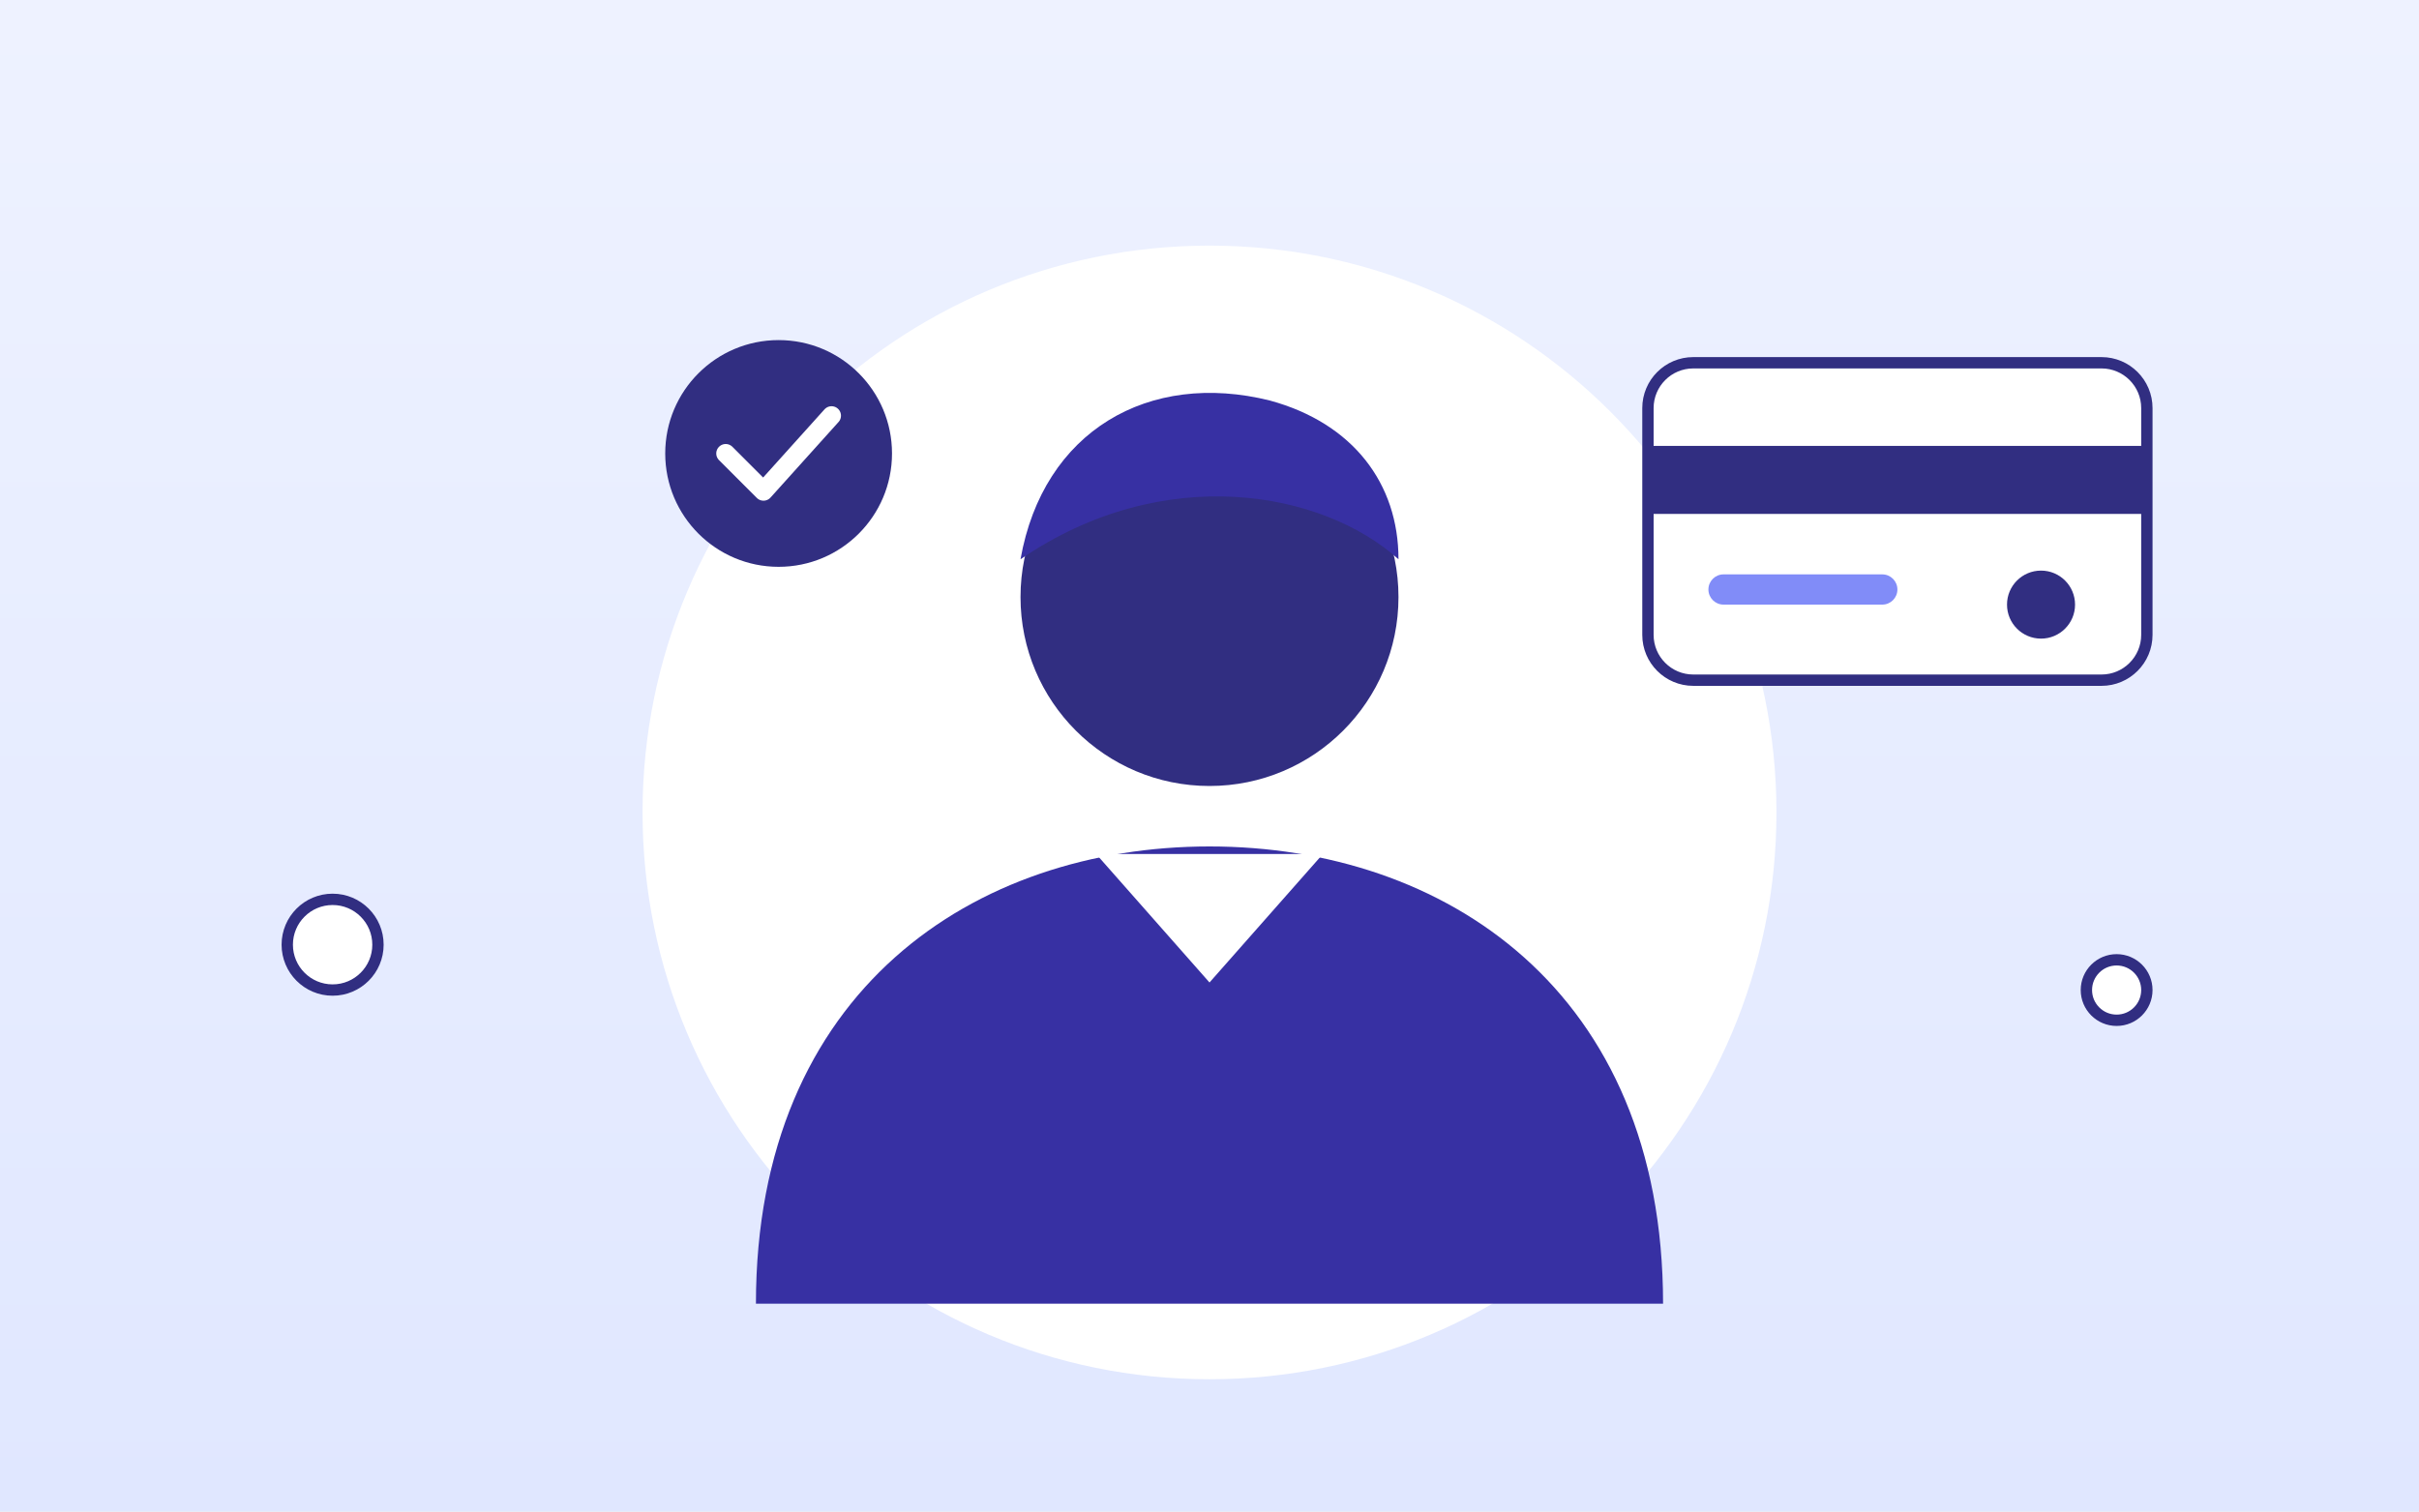
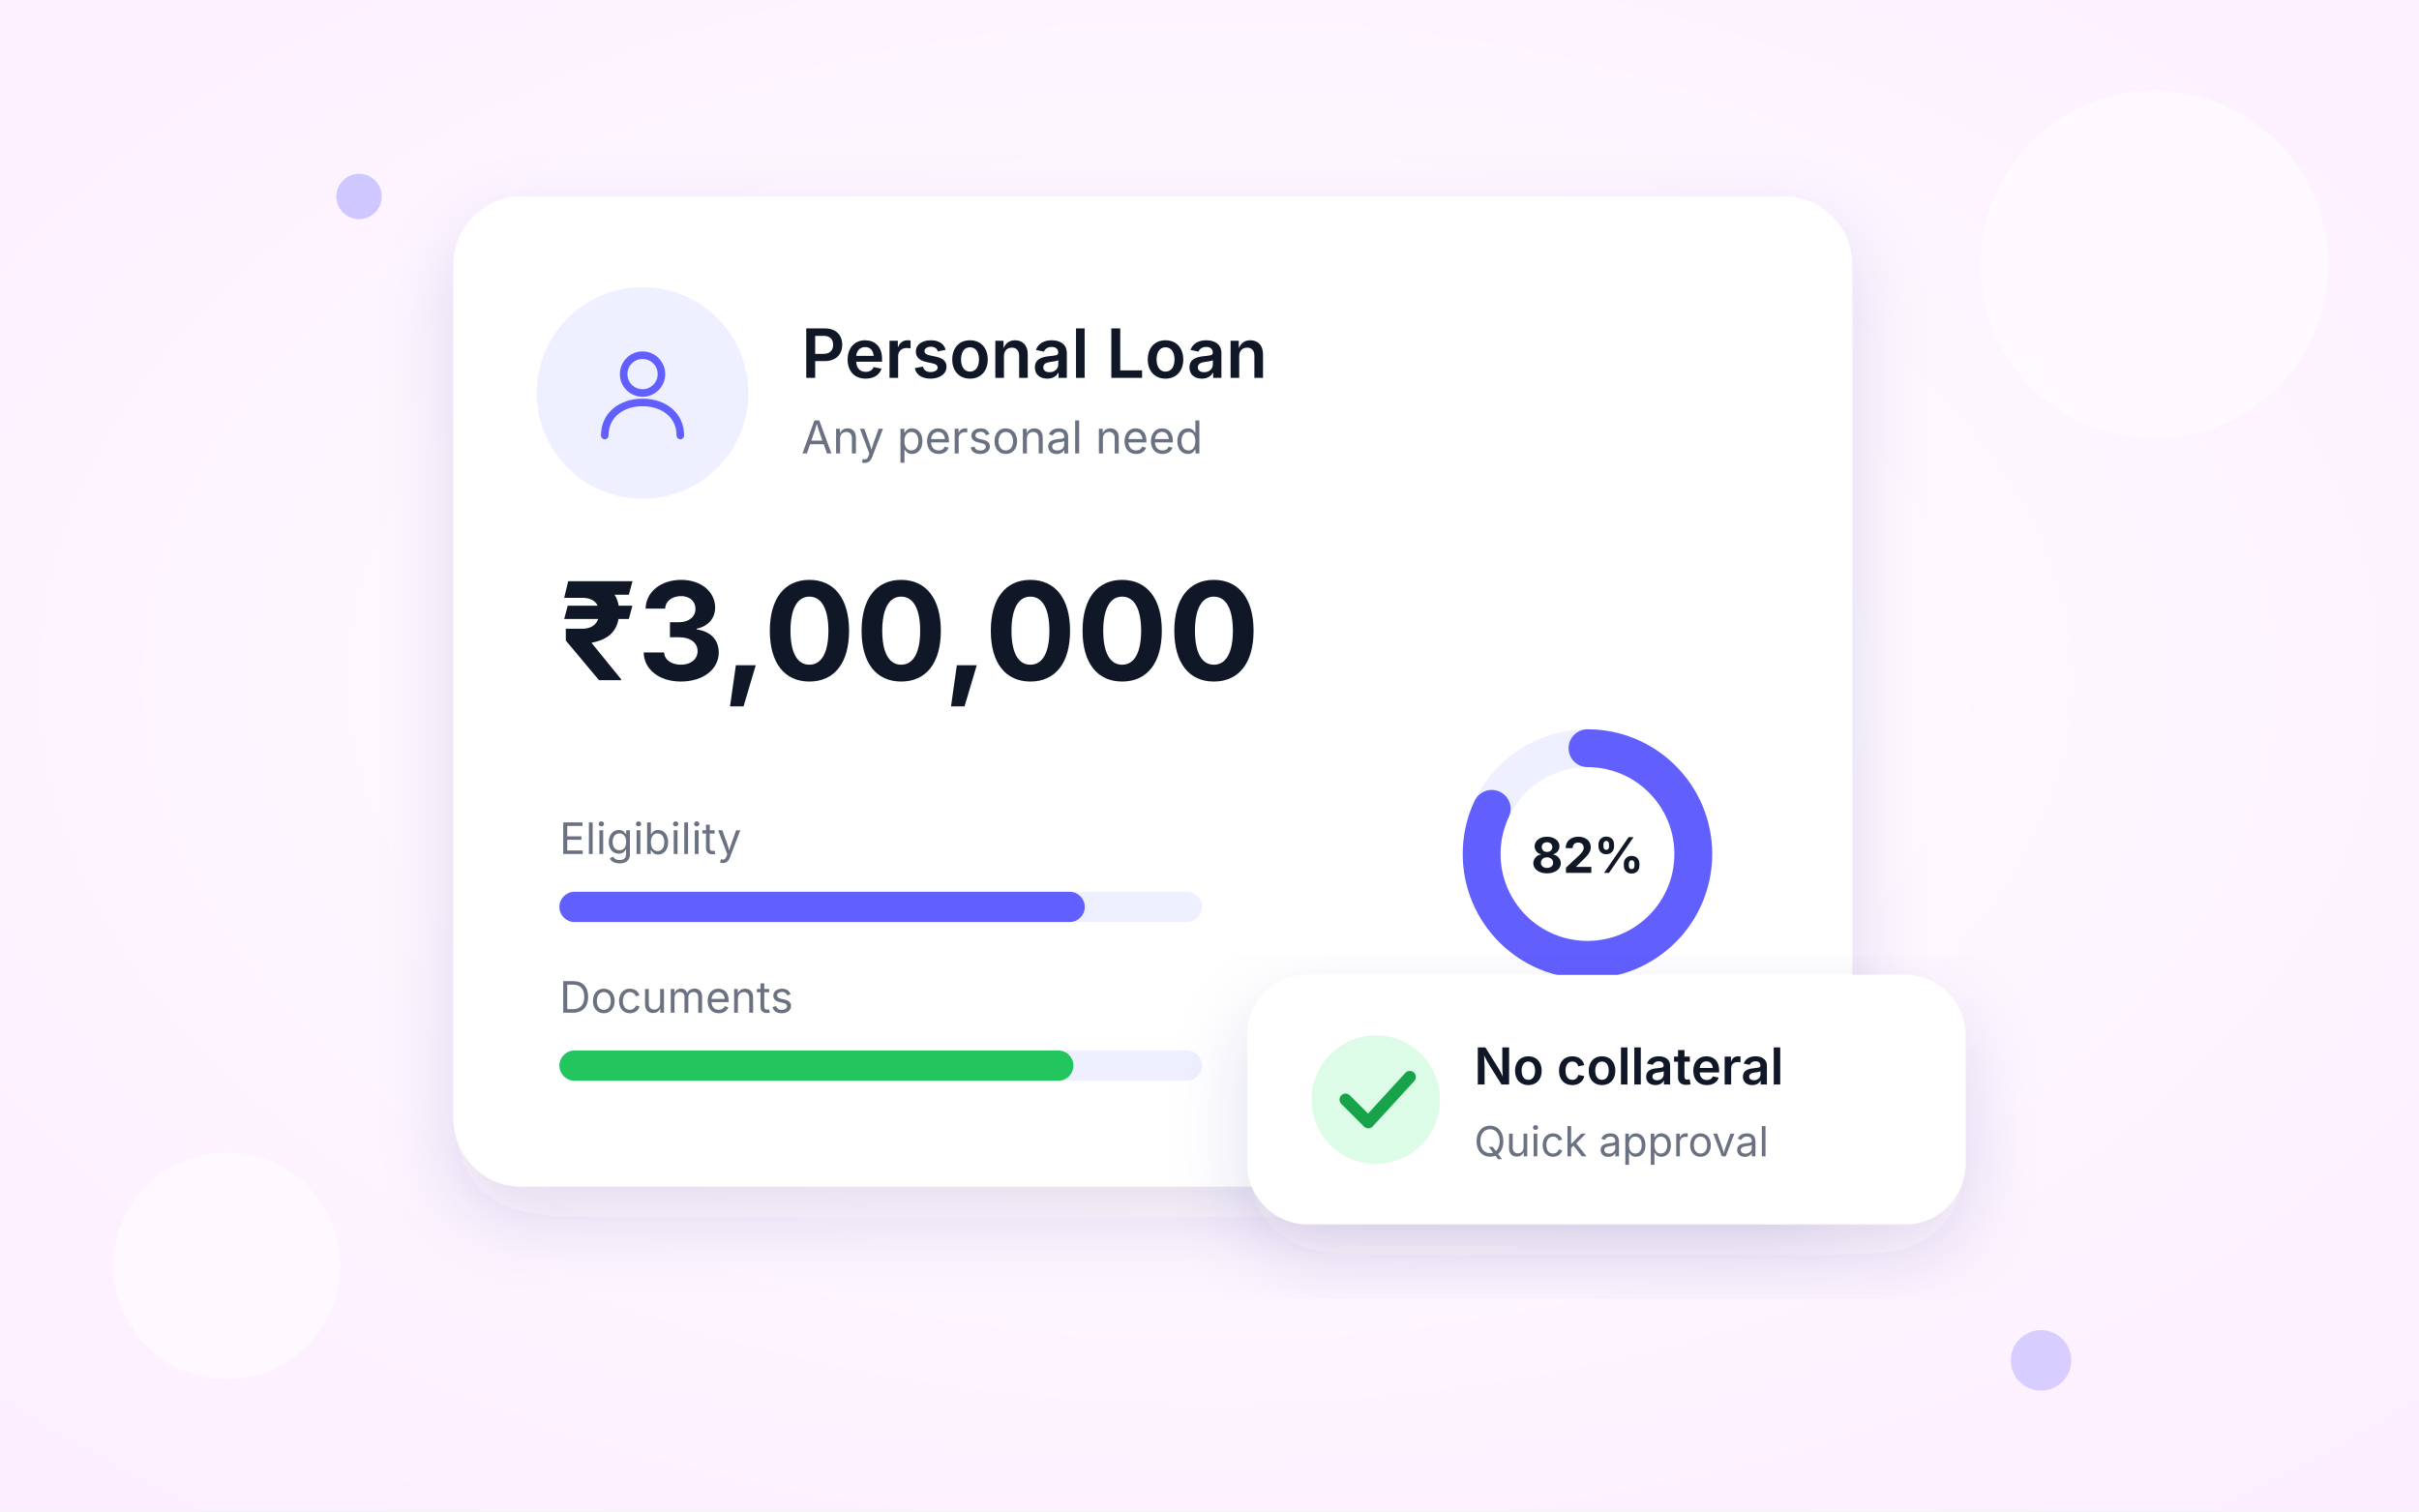
<svg xmlns="http://www.w3.org/2000/svg" viewBox="0 0 640 400" preserveAspectRatio="xMidYMid slice">
  <defs>
-     <linearGradient id="g" x1="0" y1="0" x2="0" y2="1">
-       <stop offset="0" stop-color="#EEF2FF" />
-       <stop offset="1" stop-color="#E0E7FF" />
-     </linearGradient>
+     <radialGradient id="b" cx="50%" cy="45%" r="75%">
+       <stop offset="0" stop-color="#FFFFFF" />
+       <stop offset="1" stop-color="#FCEDFF" />
+     </radialGradient>
+     <filter id="s" x="-20%" y="-20%" width="140%" height="150%">
+       <feDropShadow dx="0" dy="8" stdDeviation="10" flood-color="#312E81" flood-opacity=".13" />
+     </filter>
  </defs>
-   <rect width="640" height="400" fill="url(#g)" />
-   <circle cx="320" cy="215" r="150" fill="#fff" />
-   <path d="M200 345C200 262 258 224 320 224S440 262 440 345Z" fill="#3730A3" />
-   <path d="M290 226l30 34 30-34z" fill="#fff" />
-   <circle cx="320" cy="158" r="50" fill="#312E81" />
-   <path d="M270 148c6-34 34-50 66-42 22 6 34 22 34 42-20-18-62-26-100 0z" fill="#3730A3" />
-   <rect x="436" y="96" width="132" height="84" rx="12" fill="#fff" stroke="#312E81" stroke-width="3" stroke-linejoin="round" />
-   <rect x="436" y="118" width="132" height="18" fill="#312E81" />
-   <rect x="452" y="152" width="50" height="8" rx="4" fill="#818CF8" />
-   <circle cx="540" cy="160" r="9" fill="#312E81" />
-   <circle cx="206" cy="120" r="30" fill="#312E81" />
-   <path d="M192 120l10 10 18-20" fill="none" stroke="#fff" stroke-width="5" stroke-linecap="round" stroke-linejoin="round" />
-   <circle cx="560" cy="262" r="8" fill="#fff" stroke="#312E81" stroke-width="3" stroke-linejoin="round" />
-   <circle cx="88" cy="250" r="12" fill="#fff" stroke="#312E81" stroke-width="3" stroke-linejoin="round" />
+   <rect width="640" height="400" fill="url(#b)" />
+   <circle cx="570" cy="70" r="46" fill="#fff" opacity=".55" />
+   <circle cx="60" cy="335" r="30" fill="#fff" opacity=".5" />
+   <circle cx="540" cy="360" r="8" fill="#625FFF" opacity=".25" />
+   <circle cx="95" cy="52" r="6" fill="#625FFF" opacity=".3" />
+   <rect x="120" y="52" width="370" height="262" rx="18" fill="#fff" filter="url(#s)" />
+   <circle cx="170" cy="104" r="28" fill="#EEF0FF" />
+   <g transform="translate(155.0 89.0) scale(1.25)" fill="none" stroke="#625FFF" stroke-width="1.6" stroke-linecap="round" stroke-linejoin="round">
+     <circle cx="12" cy="8" r="4" />
+     <path d="M4 21c0-4.4 3.6-7 8-7s8 2.6 8 7" />
+   </g>
+   <text x="212" y="100" font-family="Geist,Inter,Arial,sans-serif" font-size="18" font-weight="600" fill="#101828" text-anchor="start">Personal Loan</text>
+   <text x="212" y="120" font-family="Geist,Inter,Arial,sans-serif" font-size="12" font-weight="400" fill="#6A7282" text-anchor="start">Any personal need</text>
+   <text x="148" y="180" font-family="Geist,Inter,Arial,sans-serif" font-size="36" font-weight="700" fill="#101828" text-anchor="start">₹3,00,000</text>
+   <circle cx="420" cy="226" r="28" fill="none" stroke="#EEF0FF" stroke-width="10" />
+   <circle cx="420" cy="226" r="28" fill="none" stroke="#625FFF" stroke-width="10" stroke-linecap="round" stroke-dasharray="144.3 175.9" transform="rotate(-90 420 226)" />
+   <text x="420" y="231" font-family="Geist,Inter,Arial,sans-serif" font-size="13" font-weight="700" fill="#101828" text-anchor="middle">82%</text>
+   <text x="148" y="226" font-family="Geist,Inter,Arial,sans-serif" font-size="11.5" font-weight="400" fill="#6A7282" text-anchor="start">Eligibility</text>
+   <rect x="148" y="236" width="170" height="8" rx="4.0" fill="#EEF0FF" />
+   <rect x="148" y="236" width="139" height="8" rx="4" fill="#625FFF" />
+   <text x="148" y="268" font-family="Geist,Inter,Arial,sans-serif" font-size="11.5" font-weight="400" fill="#6A7282" text-anchor="start">Documents</text>
+   <rect x="148" y="278" width="170" height="8" rx="4.0" fill="#EEF0FF" />
+   <rect x="148" y="278" width="136" height="8" rx="4" fill="#22C55E" />
+   <rect x="330" y="258" width="190" height="66" rx="16" fill="#fff" filter="url(#s)" />
+   <circle cx="364" cy="291" r="17" fill="#DCFCE7" />
+   <path d="M356 291l6 6 11-12" stroke="#16A34A" stroke-width="3.2" fill="none" stroke-linecap="round" stroke-linejoin="round" />
+   <text x="390" y="287" font-family="Geist,Inter,Arial,sans-serif" font-size="13.5" font-weight="600" fill="#101828" text-anchor="start">No collateral</text>
+   <text x="390" y="306" font-family="Geist,Inter,Arial,sans-serif" font-size="11" font-weight="400" fill="#6A7282" text-anchor="start">Quick approval</text>
</svg>
